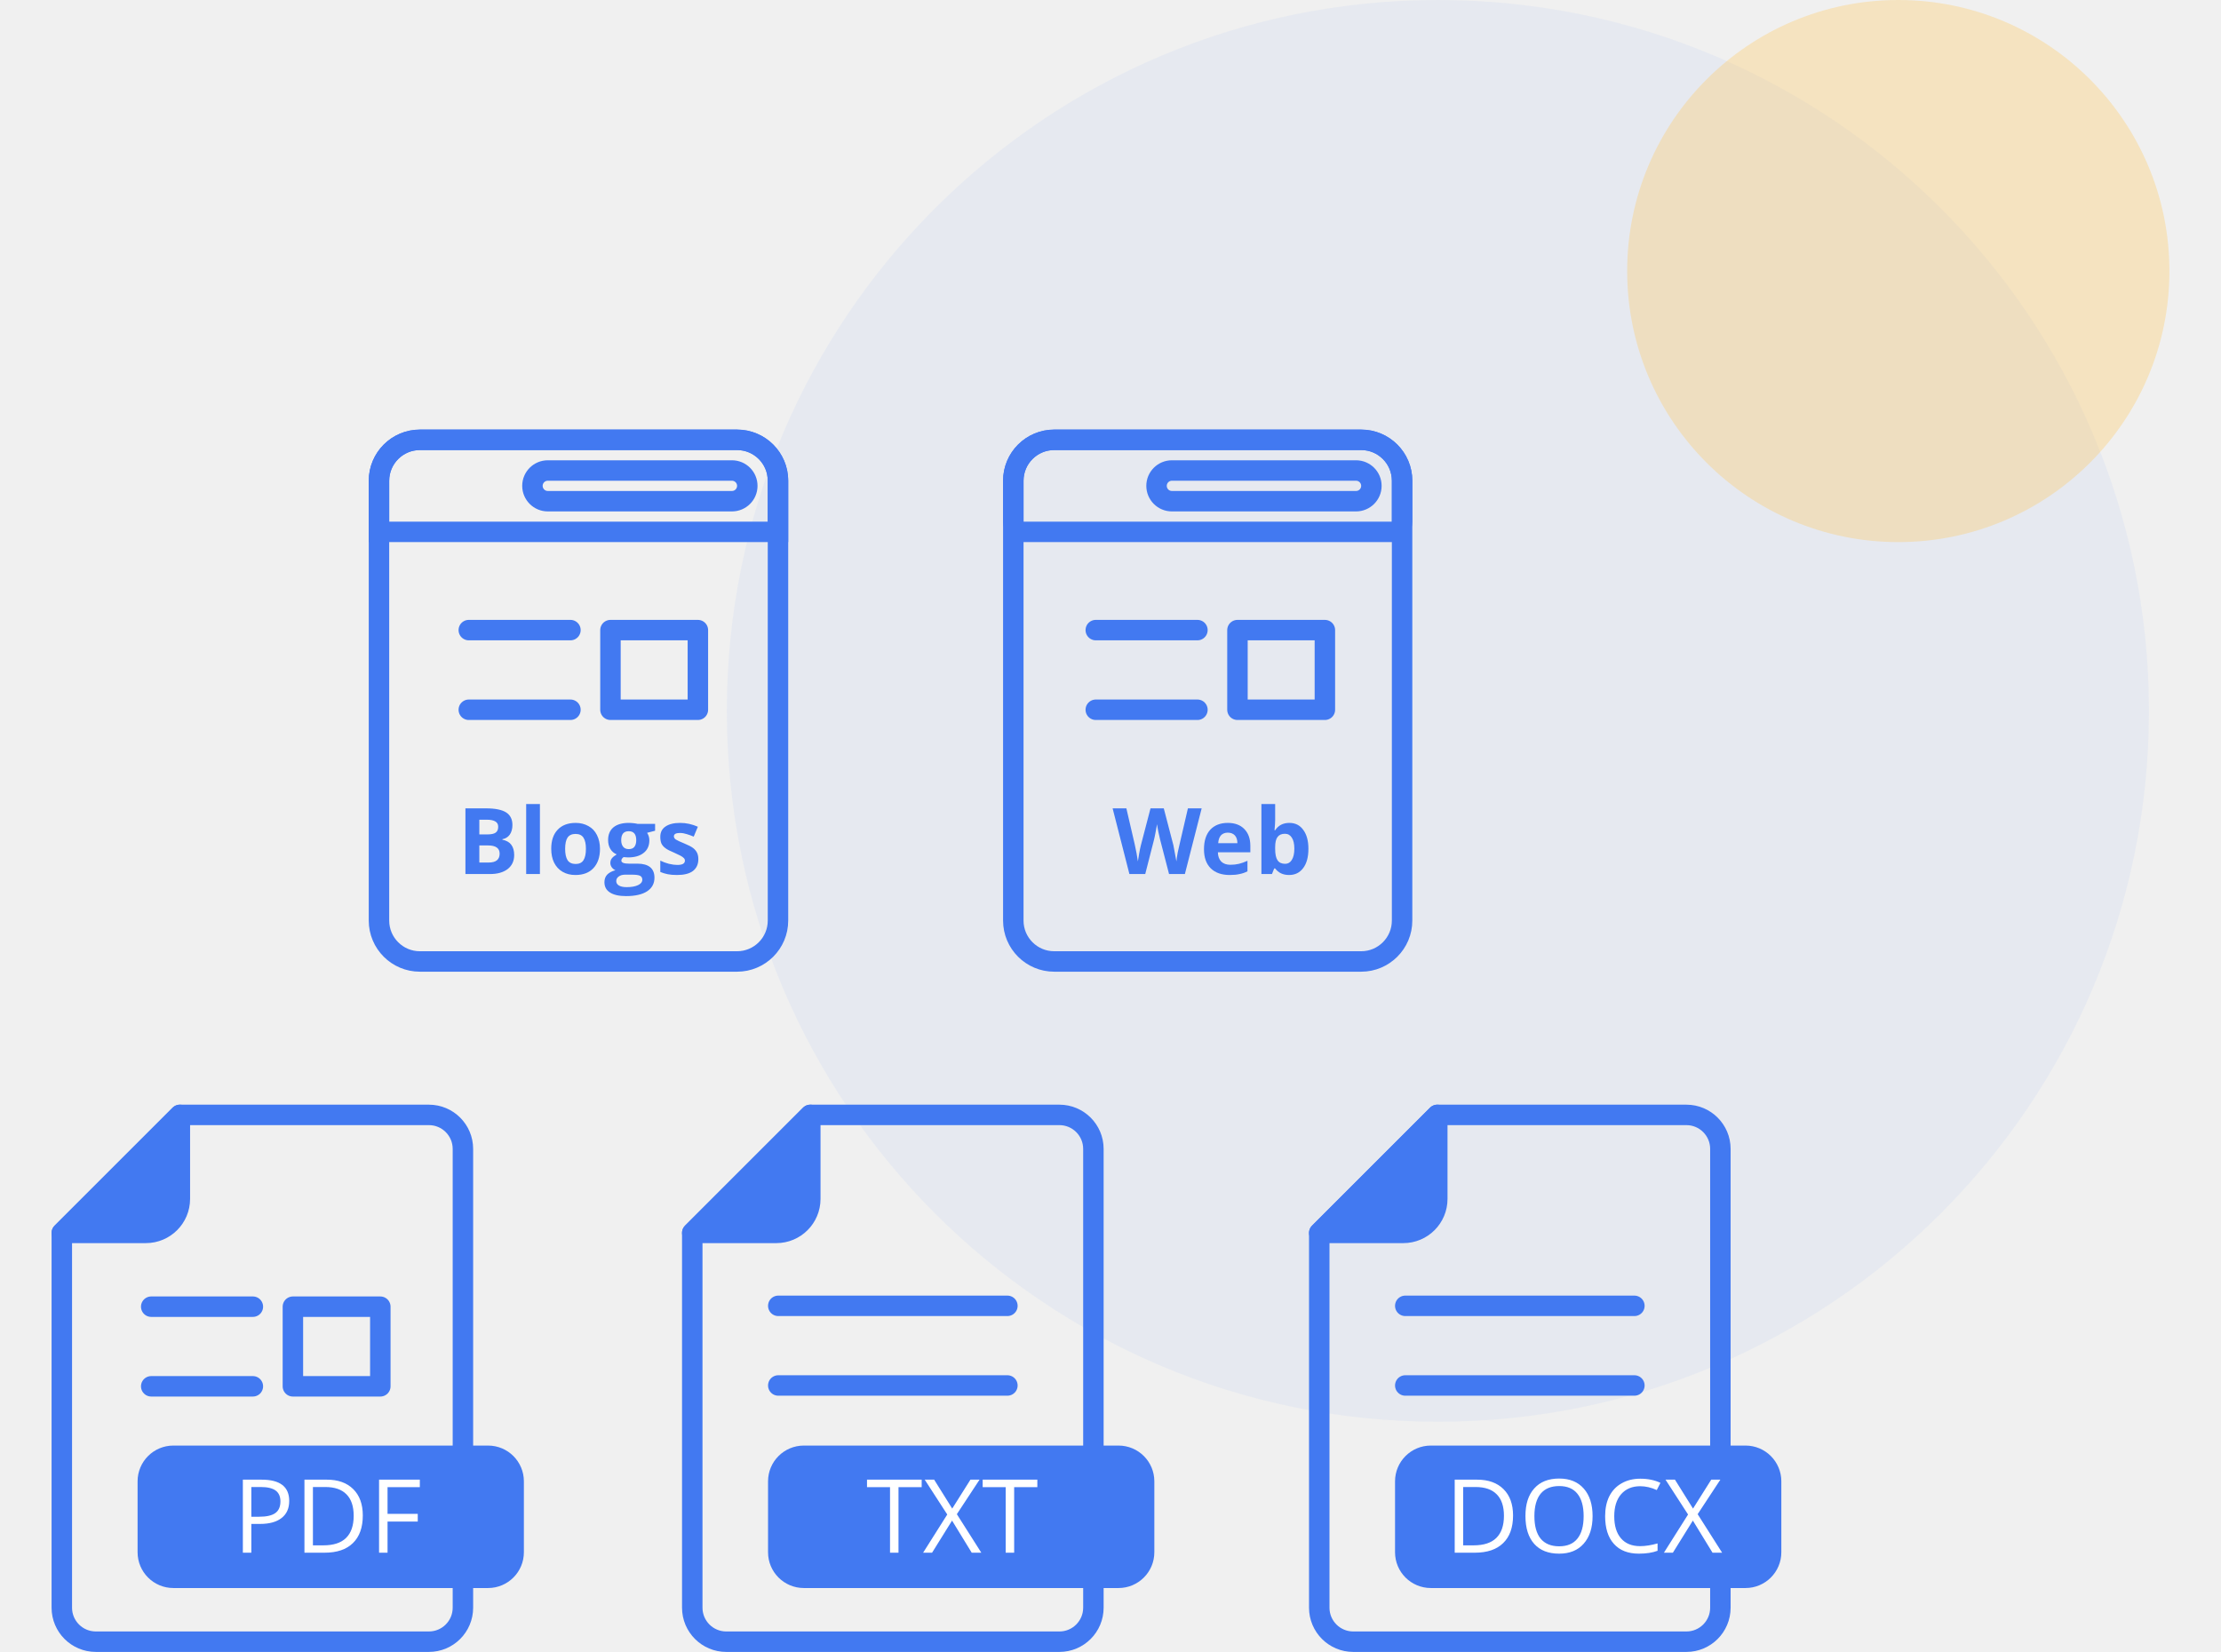
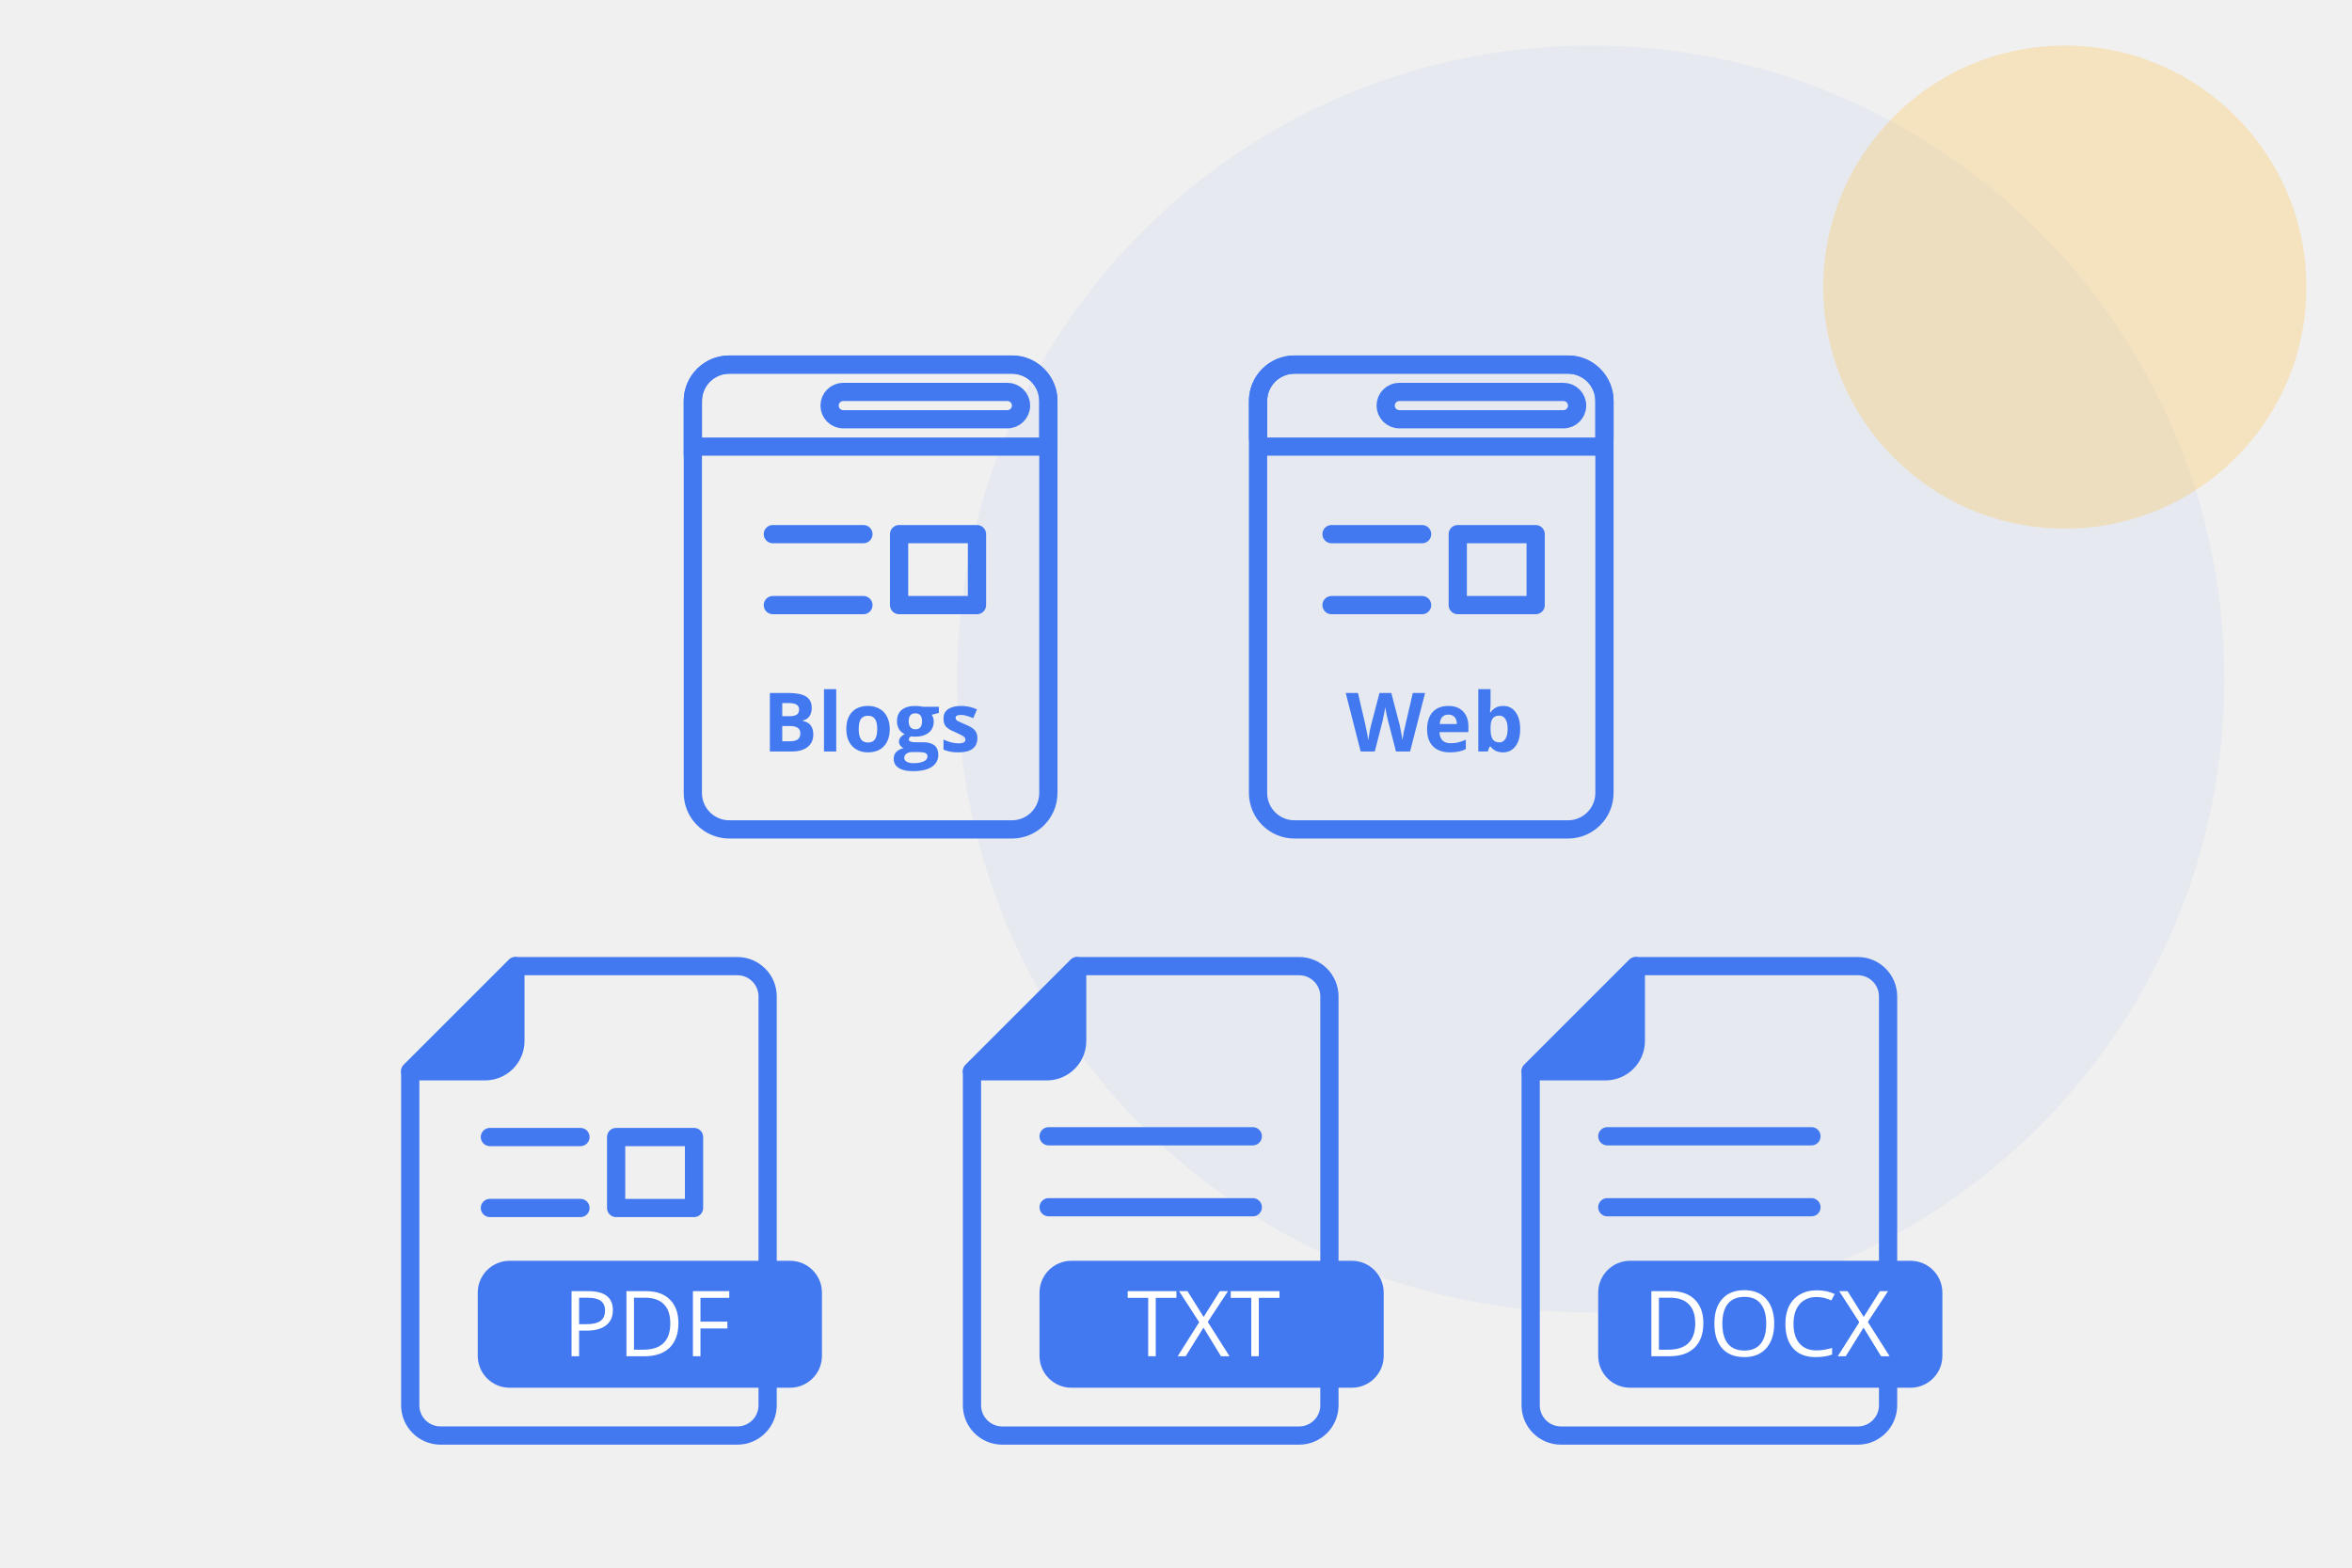
- <svg xmlns="http://www.w3.org/2000/svg" width="207" height="154" viewBox="0 0 207 161.502">
-   <g transform="translate(-1477 -1428)">
-     <path d="M69.5,0A69.5,69.5,0,1,1,0,69.5,69.5,69.5,0,0,1,69.5,0Z" transform="translate(1543 1428)" fill="#4279f1" opacity="0.06" />
-     <circle cx="26.5" cy="26.5" r="26.5" transform="translate(1631 1428)" fill="#ffc85e" opacity="0.33" />
-     <g transform="translate(-231 -504)">
-       <g transform="translate(1739 1974)" fill="none" stroke="#4279f1" stroke-width="2">
-         <rect width="41" height="53" rx="5" stroke="none" />
-         <rect x="1" y="1" width="39" height="51" rx="4" fill="none" />
-       </g>
-       <g transform="translate(1801 1974)" fill="none" stroke="#4279f1" stroke-width="2">
-         <rect width="40" height="53" rx="5" stroke="none" />
-         <rect x="1" y="1" width="38" height="51" rx="4" fill="none" />
-       </g>
-       <g transform="translate(1801 1974)" fill="none" stroke="#4279f1" stroke-width="2">
-         <path d="M5,0H35a5,5,0,0,1,5,5v6a0,0,0,0,1,0,0H0a0,0,0,0,1,0,0V5A5,5,0,0,1,5,0Z" stroke="none" />
-         <path d="M5,1H35a4,4,0,0,1,4,4V9a1,1,0,0,1-1,1H2A1,1,0,0,1,1,9V5A4,4,0,0,1,5,1Z" fill="none" />
-       </g>
-       <g transform="translate(1804 1979)" fill="none" stroke="#4279f1" stroke-width="2">
-         <circle cx="1" cy="1" r="1" stroke="none" />
-         <circle cx="1" cy="1" fill="none" />
-       </g>
-       <g transform="translate(1807 1979)" fill="none" stroke="#4279f1" stroke-width="2">
-         <circle cx="1" cy="1" r="1" stroke="none" />
-         <circle cx="1" cy="1" fill="none" />
-       </g>
-       <g transform="translate(1810 1979)" fill="none" stroke="#4279f1" stroke-width="2">
-         <circle cx="1" cy="1" r="1" stroke="none" />
-         <circle cx="1" cy="1" fill="none" />
-       </g>
-       <g transform="translate(1815 1977)" fill="none" stroke="#4279f1" stroke-width="2">
-         <rect width="23" height="5" rx="2.5" stroke="none" />
-         <rect x="1" y="1" width="21" height="3" rx="1.5" fill="none" />
-       </g>
-       <line x1="9.935" transform="translate(1810.061 1993.603)" fill="none" stroke="#4279f1" stroke-linecap="round" stroke-linejoin="round" stroke-width="2" />
-       <line x1="9.935" transform="translate(1810.061 2001.39)" fill="none" stroke="#4279f1" stroke-linecap="round" stroke-linejoin="round" stroke-width="2" />
-       <rect width="8.545" height="7.786" transform="translate(1823.909 1993.604)" fill="none" stroke="#4279f1" stroke-linecap="round" stroke-linejoin="round" stroke-width="2" />
-       <text transform="translate(1821.473 2017.452)" fill="#4279f1" font-size="9" font-family="Open Sans-Bold, Open Sans" font-weight="700">
-         <tspan x="-9.767" y="0">Web</tspan>
+ <svg xmlns="http://www.w3.org/2000/svg" width="258" height="172" viewBox="0 0 258 172">
+   <g id="Any_Text" data-name="Any Text" transform="translate(-1248 -407)">
+     <rect id="Rectangle_940" data-name="Rectangle 940" width="129" height="172" transform="translate(1248 407)" fill="#2af645" opacity="0" />
+     <circle id="Ellipse_62" data-name="Ellipse 62" cx="69.5" cy="69.5" r="69.5" transform="translate(1353 412)" fill="#4279f1" opacity="0.06" />
+     <rect id="Rectangle_939" data-name="Rectangle 939" width="129" height="172" transform="translate(1377 407)" fill="#2af645" opacity="0" />
+     <g id="Rectangle_865" data-name="Rectangle 865" transform="translate(1323 446)" fill="none" stroke="#4279f1" stroke-width="2">
+       <rect width="41" height="53" rx="5" stroke="none" />
+       <rect x="1" y="1" width="39" height="51" rx="4" fill="none" />
+     </g>
+     <g id="Rectangle_862" data-name="Rectangle 862" transform="translate(1385 446)" fill="none" stroke="#4279f1" stroke-width="2">
+       <rect width="40" height="53" rx="5" stroke="none" />
+       <rect x="1" y="1" width="38" height="51" rx="4" fill="none" />
+     </g>
+     <g id="Rectangle_863" data-name="Rectangle 863" transform="translate(1385 446)" fill="none" stroke="#4279f1" stroke-width="2">
+       <path d="M5,0H35a5,5,0,0,1,5,5v6a0,0,0,0,1,0,0H0a0,0,0,0,1,0,0V5A5,5,0,0,1,5,0Z" stroke="none" />
+       <path d="M5,1H35a4,4,0,0,1,4,4V9a1,1,0,0,1-1,1H2A1,1,0,0,1,1,9V5A4,4,0,0,1,5,1Z" fill="none" />
+     </g>
+     <g id="Ellipse_87" data-name="Ellipse 87" transform="translate(1388 451)" fill="none" stroke="#4279f1" stroke-width="2">
+       <circle cx="1" cy="1" r="1" stroke="none" />
+       <circle cx="1" cy="1" fill="none" />
+     </g>
+     <g id="Ellipse_88" data-name="Ellipse 88" transform="translate(1391 451)" fill="none" stroke="#4279f1" stroke-width="2">
+       <circle cx="1" cy="1" r="1" stroke="none" />
+       <circle cx="1" cy="1" fill="none" />
+     </g>
+     <g id="Ellipse_89" data-name="Ellipse 89" transform="translate(1394 451)" fill="none" stroke="#4279f1" stroke-width="2">
+       <circle cx="1" cy="1" r="1" stroke="none" />
+       <circle cx="1" cy="1" fill="none" />
+     </g>
+     <g id="Rectangle_864" data-name="Rectangle 864" transform="translate(1399 449)" fill="none" stroke="#4279f1" stroke-width="2">
+       <rect width="23" height="5" rx="2.5" stroke="none" />
+       <rect x="1" y="1" width="21" height="3" rx="1.5" fill="none" />
+     </g>
+     <line id="Line_47" data-name="Line 47" x1="9.935" transform="translate(1394.061 465.603)" fill="none" stroke="#4279f1" stroke-linecap="round" stroke-linejoin="round" stroke-width="2" />
+     <line id="Line_48" data-name="Line 48" x1="9.935" transform="translate(1394.061 473.39)" fill="none" stroke="#4279f1" stroke-linecap="round" stroke-linejoin="round" stroke-width="2" />
+     <rect id="Rectangle_859" data-name="Rectangle 859" width="8.545" height="7.786" transform="translate(1407.908 465.604)" fill="none" stroke="#4279f1" stroke-linecap="round" stroke-linejoin="round" stroke-width="2" />
+     <text id="Web" transform="translate(1405.473 489.452)" fill="#4279f1" font-size="9" font-family="OpenSans-Bold, Open Sans" font-weight="700">
+       <tspan x="-9.857" y="0">Web</tspan>
+     </text>
+     <g id="Path_3406" data-name="Path 3406" transform="translate(1323 446)" fill="none">
+       <path d="M5,0H36a5,5,0,0,1,5,5v6H0V5A5,5,0,0,1,5,0Z" stroke="none" />
+       <path d="M 5 2 C 3.346 2 2 3.346 2 5 L 2 9 L 39 9 L 39 5 C 39 3.346 37.654 2 36 2 L 5 2 M 5 0 L 36 0 C 38.761 0 41 2.239 41 5 L 41 11 L 0 11 L 0 5 C 0 2.239 2.239 0 5 0 Z" stroke="none" fill="#4279f1" />
+     </g>
+     <g id="Ellipse_90" data-name="Ellipse 90" transform="translate(1327 451)" fill="none" stroke="#4279f1" stroke-width="2">
+       <circle cx="1" cy="1" r="1" stroke="none" />
+       <circle cx="1" cy="1" fill="none" />
+     </g>
+     <g id="Ellipse_91" data-name="Ellipse 91" transform="translate(1330 451)" fill="none" stroke="#4279f1" stroke-width="2">
+       <circle cx="1" cy="1" r="1" stroke="none" />
+       <circle cx="1" cy="1" fill="none" />
+     </g>
+     <g id="Ellipse_92" data-name="Ellipse 92" transform="translate(1333 451)" fill="none" stroke="#4279f1" stroke-width="2">
+       <circle cx="1" cy="1" r="1" stroke="none" />
+       <circle cx="1" cy="1" fill="none" />
+     </g>
+     <g id="Rectangle_867" data-name="Rectangle 867" transform="translate(1338 449)" fill="none" stroke="#4279f1" stroke-width="2">
+       <rect width="23" height="5" rx="2.5" stroke="none" />
+       <rect x="1" y="1" width="21" height="3" rx="1.5" fill="none" />
+     </g>
+     <line id="Line_47-2" data-name="Line 47" x1="9.935" transform="translate(1332.777 465.603)" fill="none" stroke="#4279f1" stroke-linecap="round" stroke-linejoin="round" stroke-width="2" />
+     <line id="Line_48-2" data-name="Line 48" x1="9.935" transform="translate(1332.777 473.39)" fill="none" stroke="#4279f1" stroke-linecap="round" stroke-linejoin="round" stroke-width="2" />
+     <rect id="Rectangle_859-2" data-name="Rectangle 859" width="8.545" height="7.786" transform="translate(1346.625 465.604)" fill="none" stroke="#4279f1" stroke-linecap="round" stroke-linejoin="round" stroke-width="2" />
+     <text id="Blogs" transform="translate(1343.598 489.452)" fill="#4279f1" font-size="9" font-family="OpenSans-Bold, Open Sans" font-weight="700">
+       <tspan x="-11.962" y="0">Blogs</tspan>
+     </text>
+     <g id="Group_3186" data-name="Group 3186" transform="translate(1354.621 513)">
+       <path id="Path_3374" data-name="Path 3374" d="M447.105,179.1a3.323,3.323,0,0,0,3.323,3.323H482.99a3.322,3.322,0,0,0,3.322-3.323V134.243a3.323,3.323,0,0,0-3.322-3.323H458.641l-11.536,11.536Z" transform="translate(-447.105 -130.92)" fill="none" stroke="#4279f1" stroke-linecap="round" stroke-linejoin="round" stroke-width="2" />
+       <path id="Path_3375" data-name="Path 3375" d="M447.105,142.456h8.214a3.322,3.322,0,0,0,3.322-3.323V130.92Z" transform="translate(-447.105 -130.92)" fill="#4279f1" stroke="#4279f1" stroke-linecap="round" stroke-linejoin="round" stroke-width="2" />
+       <line id="Line_45" data-name="Line 45" x1="22.394" transform="translate(8.407 18.667)" fill="none" stroke="#4279f1" stroke-linecap="round" stroke-linejoin="round" stroke-width="2" />
+       <line id="Line_46" data-name="Line 46" x1="22.394" transform="translate(8.407 26.453)" fill="none" stroke="#4279f1" stroke-linecap="round" stroke-linejoin="round" stroke-width="2" />
+       <rect id="Rectangle_857" data-name="Rectangle 857" width="35.757" height="11.928" rx="2.498" transform="translate(8.407 33.328)" fill="#4279f1" stroke="#4279f1" stroke-width="2" />
+       <text id="TXT" transform="translate(25.404 42.802)" fill="#fff" font-size="10" font-family="OpenSans, Open Sans">
+         <tspan x="-8.418" y="0">TXT</tspan>
      </text>
-       <g transform="translate(1739 1974)" fill="none">
-         <path d="M5,0H36a5,5,0,0,1,5,5v6H0V5A5,5,0,0,1,5,0Z" stroke="none" />
-         <path d="M 5 2 C 3.346 2 2 3.346 2 5 L 2 9 L 39 9 L 39 5 C 39 3.346 37.654 2 36 2 L 5 2 M 5 0 L 36 0 C 38.761 0 41 2.239 41 5 L 41 11 L 0 11 L 0 5 C 0 2.239 2.239 0 5 0 Z" stroke="none" fill="#4279f1" />
-       </g>
-       <g transform="translate(1743 1979)" fill="none" stroke="#4279f1" stroke-width="2">
-         <circle cx="1" cy="1" r="1" stroke="none" />
-         <circle cx="1" cy="1" fill="none" />
-       </g>
-       <g transform="translate(1746 1979)" fill="none" stroke="#4279f1" stroke-width="2">
-         <circle cx="1" cy="1" r="1" stroke="none" />
-         <circle cx="1" cy="1" fill="none" />
-       </g>
-       <g transform="translate(1749 1979)" fill="none" stroke="#4279f1" stroke-width="2">
-         <circle cx="1" cy="1" r="1" stroke="none" />
-         <circle cx="1" cy="1" fill="none" />
-       </g>
-       <g transform="translate(1754 1977)" fill="none" stroke="#4279f1" stroke-width="2">
-         <rect width="23" height="5" rx="2.5" stroke="none" />
-         <rect x="1" y="1" width="21" height="3" rx="1.5" fill="none" />
-       </g>
-       <line x1="9.935" transform="translate(1748.778 1993.603)" fill="none" stroke="#4279f1" stroke-linecap="round" stroke-linejoin="round" stroke-width="2" />
-       <line x1="9.935" transform="translate(1748.778 2001.39)" fill="none" stroke="#4279f1" stroke-linecap="round" stroke-linejoin="round" stroke-width="2" />
-       <rect width="8.545" height="7.786" transform="translate(1762.625 1993.604)" fill="none" stroke="#4279f1" stroke-linecap="round" stroke-linejoin="round" stroke-width="2" />
-       <text transform="translate(1759.598 2017.452)" fill="#4279f1" font-size="9" font-family="Open Sans-Bold, Open Sans" font-weight="700">
-         <tspan x="-11.962" y="0">Blogs</tspan>
+     </g>
+     <path id="Path_3379" data-name="Path 3379" d="M359.68,179.1A3.323,3.323,0,0,0,363,182.422h32.562a3.322,3.322,0,0,0,3.322-3.323V134.243a3.323,3.323,0,0,0-3.322-3.323H371.216L359.68,142.456Z" transform="translate(933.32 382.08)" fill="none" stroke="#4279f1" stroke-linecap="round" stroke-linejoin="round" stroke-width="2" />
+     <path id="Path_3380" data-name="Path 3380" d="M359.68,142.456h8.214a3.323,3.323,0,0,0,3.323-3.323V130.92Z" transform="translate(933.32 382.08)" fill="#4279f1" stroke="#4279f1" stroke-linecap="round" stroke-linejoin="round" stroke-width="2" />
+     <rect id="Rectangle_858" data-name="Rectangle 858" width="35.757" height="11.928" rx="2.498" transform="translate(1301.406 546.328)" fill="#4279f1" stroke="#4279f1" stroke-width="2" />
+     <line id="Line_47-3" data-name="Line 47" x1="9.935" transform="translate(1301.738 531.749)" fill="none" stroke="#4279f1" stroke-linecap="round" stroke-linejoin="round" stroke-width="2" />
+     <line id="Line_48-3" data-name="Line 48" x1="9.935" transform="translate(1301.738 539.535)" fill="none" stroke="#4279f1" stroke-linecap="round" stroke-linejoin="round" stroke-width="2" />
+     <rect id="Rectangle_859-3" data-name="Rectangle 859" width="8.545" height="7.786" transform="translate(1315.586 531.75)" fill="none" stroke="#4279f1" stroke-linecap="round" stroke-linejoin="round" stroke-width="2" />
+     <text id="PDF" transform="translate(1318.946 555.802)" fill="#fff" font-size="10" font-family="OpenSans, Open Sans">
+       <tspan x="-9.236" y="0">PDF</tspan>
+     </text>
+     <g id="Group_3190" data-name="Group 3190" transform="translate(1415.904 513)">
+       <path id="Path_3374-2" data-name="Path 3374" d="M447.105,179.1a3.323,3.323,0,0,0,3.323,3.323H482.99a3.322,3.322,0,0,0,3.322-3.323V134.243a3.323,3.323,0,0,0-3.322-3.323H458.641l-11.536,11.536Z" transform="translate(-447.105 -130.92)" fill="none" stroke="#4279f1" stroke-linecap="round" stroke-linejoin="round" stroke-width="2" />
+       <path id="Path_3375-2" data-name="Path 3375" d="M447.105,142.456h8.214a3.322,3.322,0,0,0,3.322-3.323V130.92Z" transform="translate(-447.105 -130.92)" fill="#4279f1" stroke="#4279f1" stroke-linecap="round" stroke-linejoin="round" stroke-width="2" />
+       <line id="Line_45-2" data-name="Line 45" x1="22.394" transform="translate(8.407 18.667)" fill="none" stroke="#4279f1" stroke-linecap="round" stroke-linejoin="round" stroke-width="2" />
+       <line id="Line_46-2" data-name="Line 46" x1="22.394" transform="translate(8.407 26.453)" fill="none" stroke="#4279f1" stroke-linecap="round" stroke-linejoin="round" stroke-width="2" />
+       <rect id="Rectangle_857-2" data-name="Rectangle 857" width="35.757" height="11.928" rx="2.498" transform="translate(8.407 33.328)" fill="#4279f1" stroke="#4279f1" stroke-width="2" />
+       <text id="DOCX" transform="translate(25.833 42.802)" fill="#fff" font-size="10" font-family="OpenSans, Open Sans">
+         <tspan x="-13.579" y="0">DOCX</tspan>
      </text>
-       <g transform="translate(0 66)">
-         <g transform="translate(1770.621 1975)">
-           <path d="M447.105,179.1a3.323,3.323,0,0,0,3.323,3.323H482.99a3.322,3.322,0,0,0,3.322-3.323V134.243a3.323,3.323,0,0,0-3.322-3.323H458.641l-11.536,11.536Z" transform="translate(-447.105 -130.92)" fill="none" stroke="#4279f1" stroke-linecap="round" stroke-linejoin="round" stroke-width="2" />
-           <path d="M447.105,142.456h8.214a3.322,3.322,0,0,0,3.322-3.323V130.92Z" transform="translate(-447.105 -130.92)" fill="#4279f1" stroke="#4279f1" stroke-linecap="round" stroke-linejoin="round" stroke-width="2" />
-           <line x1="22.394" transform="translate(8.407 18.667)" fill="none" stroke="#4279f1" stroke-linecap="round" stroke-linejoin="round" stroke-width="2" />
-           <line x1="22.394" transform="translate(8.407 26.453)" fill="none" stroke="#4279f1" stroke-linecap="round" stroke-linejoin="round" stroke-width="2" />
-           <rect width="35.757" height="11.928" rx="2.498" transform="translate(8.407 33.328)" fill="#4279f1" stroke="#4279f1" stroke-width="2" />
-           <text transform="translate(25.404 42.802)" fill="#fff" font-size="10" font-family="Open Sans, Open Sans">
-             <tspan x="-8.418" y="0">TXT</tspan>
-           </text>
-         </g>
-         <path d="M359.68,179.1A3.323,3.323,0,0,0,363,182.422h32.562a3.322,3.322,0,0,0,3.322-3.323V134.243a3.323,3.323,0,0,0-3.322-3.323H371.216L359.68,142.456Z" transform="translate(1349.32 1844.08)" fill="none" stroke="#4279f1" stroke-linecap="round" stroke-linejoin="round" stroke-width="2" />
-         <path d="M359.68,142.456h8.214a3.323,3.323,0,0,0,3.323-3.323V130.92Z" transform="translate(1349.32 1844.08)" fill="#4279f1" stroke="#4279f1" stroke-linecap="round" stroke-linejoin="round" stroke-width="2" />
-         <rect width="35.757" height="11.928" rx="2.498" transform="translate(1717.406 2008.328)" fill="#4279f1" stroke="#4279f1" stroke-width="2" />
-         <line x1="9.935" transform="translate(1717.738 1993.749)" fill="none" stroke="#4279f1" stroke-linecap="round" stroke-linejoin="round" stroke-width="2" />
-         <line x1="9.935" transform="translate(1717.738 2001.535)" fill="none" stroke="#4279f1" stroke-linecap="round" stroke-linejoin="round" stroke-width="2" />
-         <rect width="8.545" height="7.786" transform="translate(1731.586 1993.75)" fill="none" stroke="#4279f1" stroke-linecap="round" stroke-linejoin="round" stroke-width="2" />
-         <text transform="translate(1734.946 2017.802)" fill="#fff" font-size="10" font-family="Open Sans, Open Sans">
-           <tspan x="-9.236" y="0">PDF</tspan>
-         </text>
-         <g transform="translate(1831.904 1975)">
-           <path d="M447.105,179.1a3.323,3.323,0,0,0,3.323,3.323H482.99a3.322,3.322,0,0,0,3.322-3.323V134.243a3.323,3.323,0,0,0-3.322-3.323H458.641l-11.536,11.536Z" transform="translate(-447.105 -130.92)" fill="none" stroke="#4279f1" stroke-linecap="round" stroke-linejoin="round" stroke-width="2" />
-           <path d="M447.105,142.456h8.214a3.322,3.322,0,0,0,3.322-3.323V130.92Z" transform="translate(-447.105 -130.92)" fill="#4279f1" stroke="#4279f1" stroke-linecap="round" stroke-linejoin="round" stroke-width="2" />
-           <line x1="22.394" transform="translate(8.407 18.667)" fill="none" stroke="#4279f1" stroke-linecap="round" stroke-linejoin="round" stroke-width="2" />
-           <line x1="22.394" transform="translate(8.407 26.453)" fill="none" stroke="#4279f1" stroke-linecap="round" stroke-linejoin="round" stroke-width="2" />
-           <rect width="35.757" height="11.928" rx="2.498" transform="translate(8.407 33.328)" fill="#4279f1" stroke="#4279f1" stroke-width="2" />
-           <text transform="translate(25.833 42.802)" fill="#fff" font-size="10" font-family="Open Sans, Open Sans">
-             <tspan x="-13.579" y="0">DOCX</tspan>
-           </text>
-         </g>
-       </g>
    </g>
+     <circle id="Ellipse_85" data-name="Ellipse 85" cx="26.5" cy="26.5" r="26.5" transform="translate(1448 412)" fill="#ffc85e" opacity="0.33" />
  </g>
</svg>
